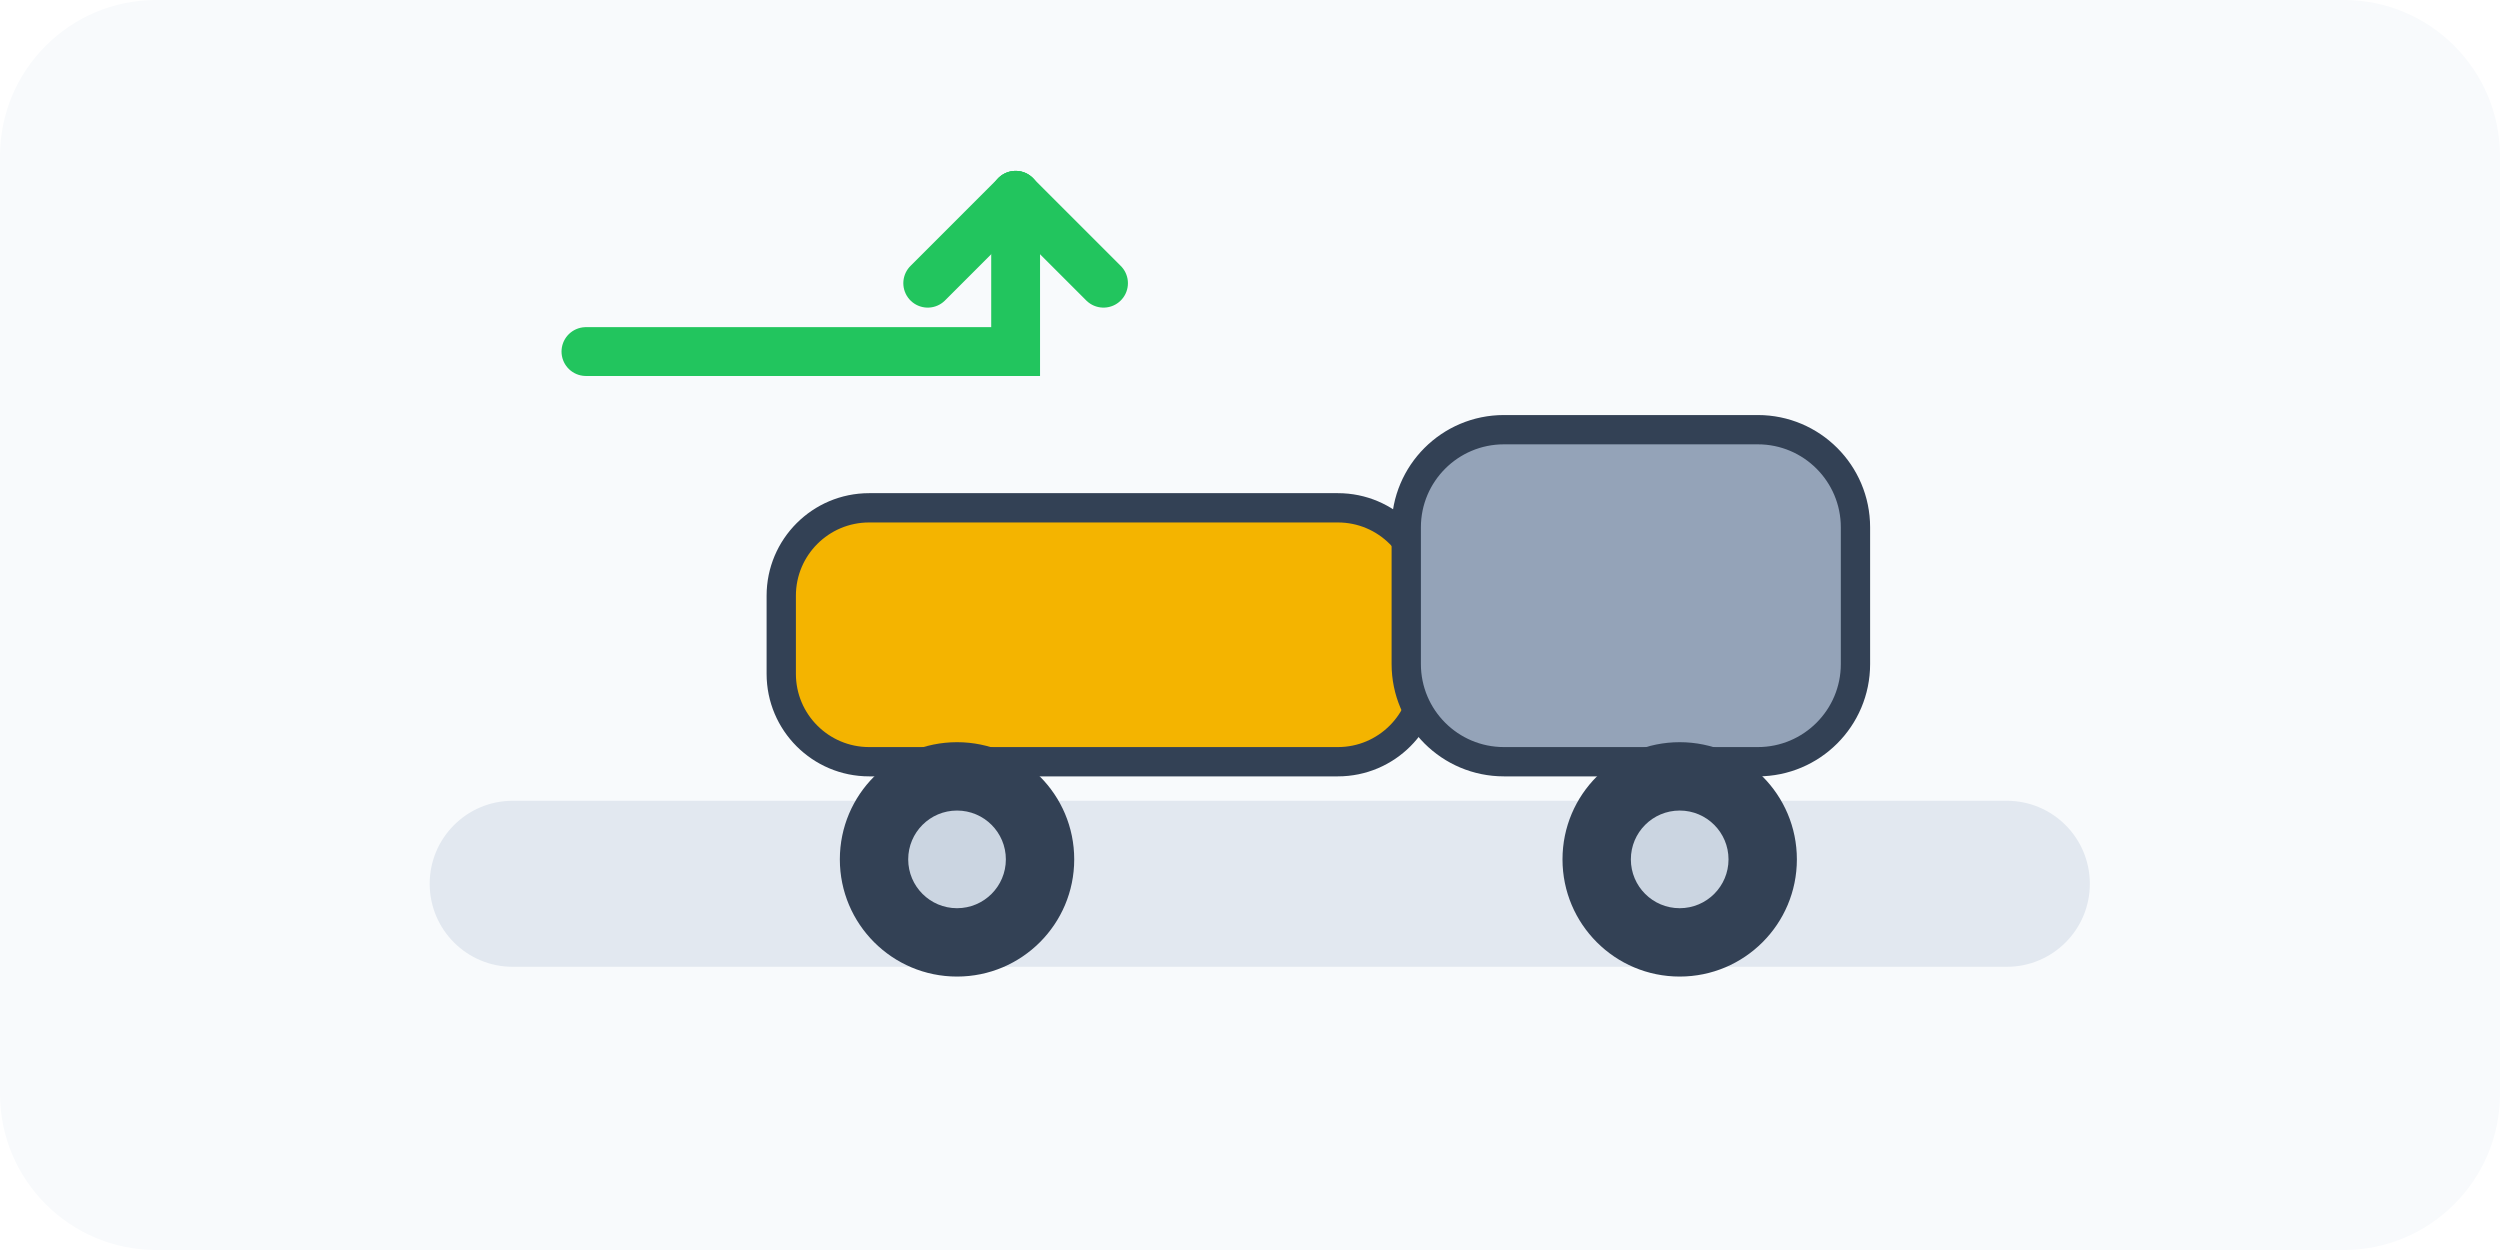
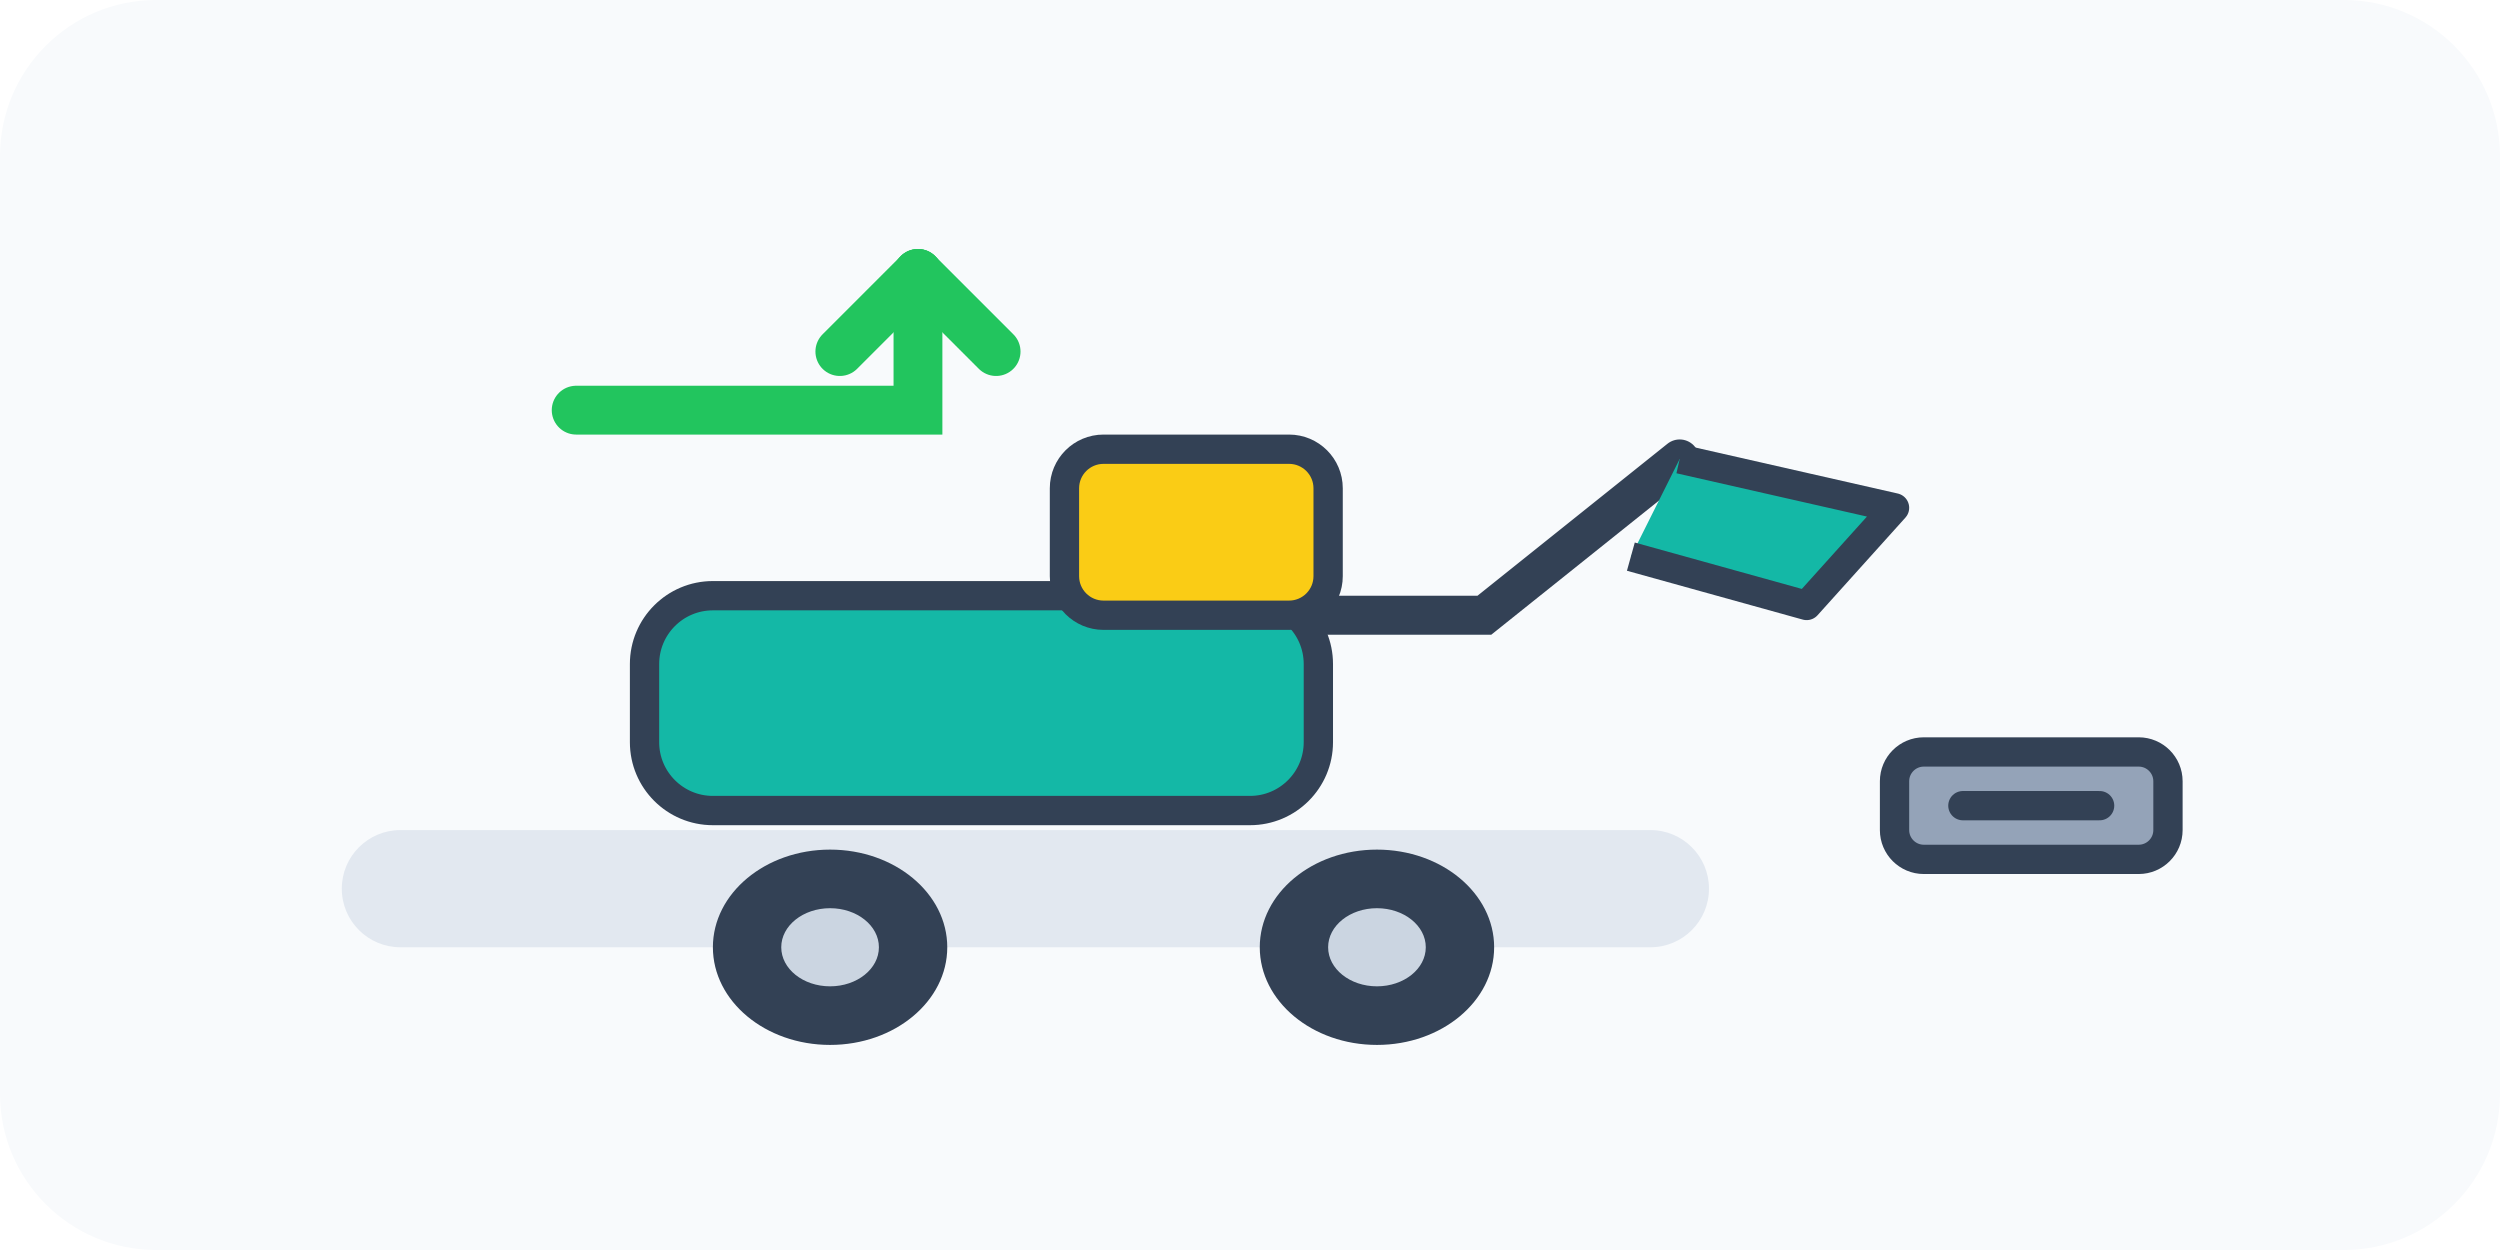
<svg xmlns="http://www.w3.org/2000/svg" width="512" height="256" viewBox="0 0 512 256" fill="none">
  <rect width="512" height="256" rx="32" fill="#F8FAFC" />
-   <rect x="88" y="164" width="340" height="34" rx="17" fill="#E2E8F0" />
-   <rect x="160" y="104" width="132" height="52" rx="18" fill="#F4B400" stroke="#334155" stroke-width="6" />
-   <rect x="288" y="88" width="92" height="68" rx="20" fill="#94A3B8" stroke="#334155" stroke-width="6" />
-   <circle cx="196" cy="176" r="24" fill="#334155" />
-   <circle cx="196" cy="176" r="10" fill="#CBD5E1" />
-   <circle cx="344" cy="176" r="24" fill="#334155" />
-   <circle cx="344" cy="176" r="10" fill="#CBD5E1" />
-   <path d="M120 72H208V40" stroke="#22C55E" stroke-width="10" stroke-linecap="round" />
-   <path d="M208 40L190 58" stroke="#22C55E" stroke-width="10" stroke-linecap="round" />
-   <path d="M208 40L226 58" stroke="#22C55E" stroke-width="10" stroke-linecap="round" />
+   <rect x="70" y="170" width="280" height="24" rx="12" fill="#E2E8F0" />
+   <rect x="132" y="122" width="138" height="44" rx="14" fill="#14B8A6" stroke="#334155" stroke-width="6" />
+   <rect x="218" y="92" width="54" height="34" rx="8" fill="#FACC15" stroke="#334155" stroke-width="6" />
+   <ellipse cx="170" cy="194" rx="24" ry="20" fill="#334155" />
+   <ellipse cx="170" cy="194" rx="10" ry="8" fill="#CBD5E1" />
+   <ellipse cx="282" cy="194" rx="24" ry="20" fill="#334155" />
+   <ellipse cx="282" cy="194" rx="10" ry="8" fill="#CBD5E1" />
+   <path d="M270 126H304L344 94" stroke="#334155" stroke-width="8" stroke-linecap="round" />
+   <path d="M344 94L388 104L370 124L334 114" fill="#14B8A6" stroke="#334155" stroke-width="6" stroke-linejoin="round" />
+   <rect x="388" y="154" width="56" height="22" rx="6" fill="#94A3B8" stroke="#334155" stroke-width="6" />
+   <path d="M402 165H430" stroke="#334155" stroke-width="6" stroke-linecap="round" />
+   <path d="M118 84H188V56" stroke="#22C55E" stroke-width="10" stroke-linecap="round" />
+   <path d="M188 56L172 72" stroke="#22C55E" stroke-width="10" stroke-linecap="round" />
+   <path d="M188 56L204 72" stroke="#22C55E" stroke-width="10" stroke-linecap="round" />
</svg>
